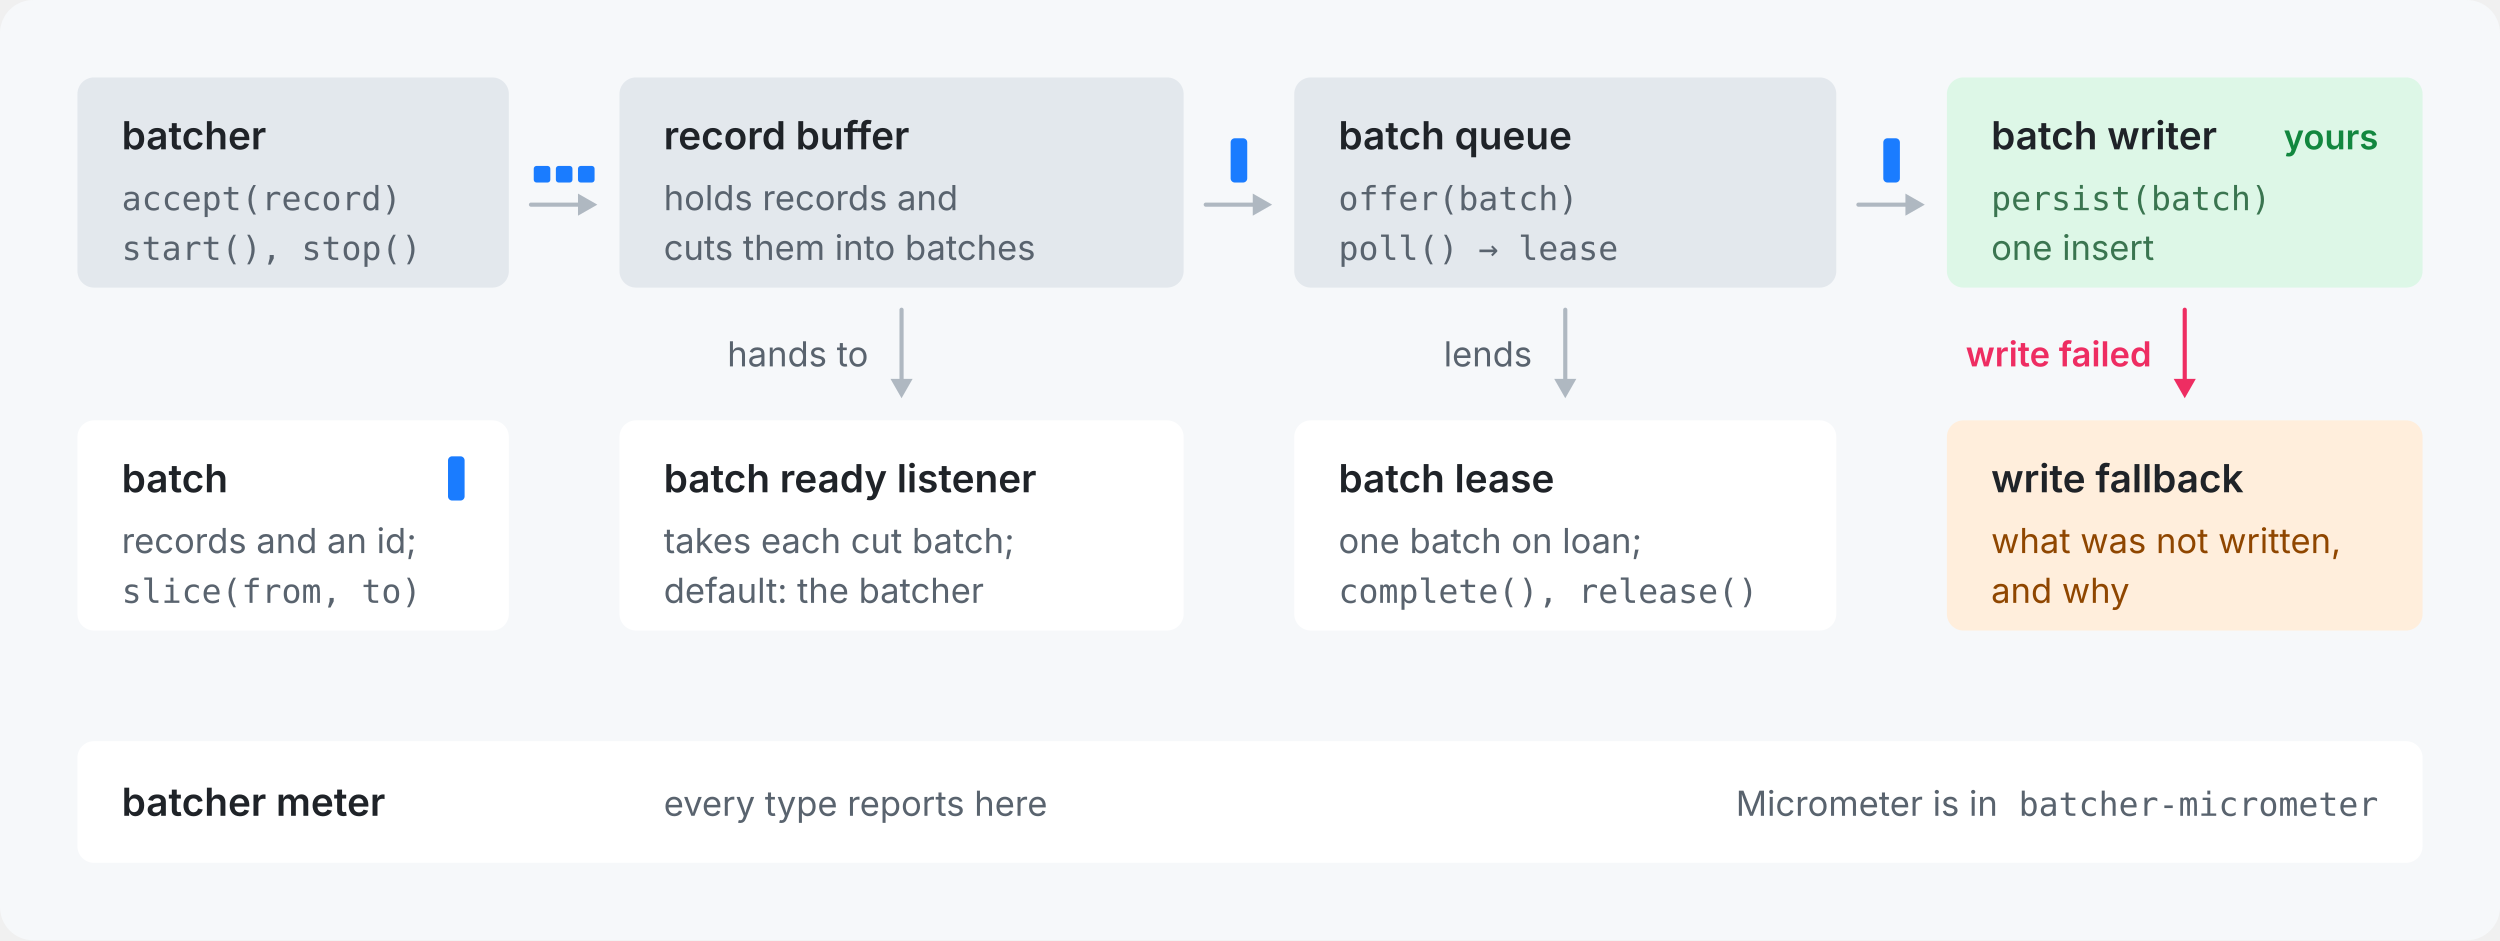
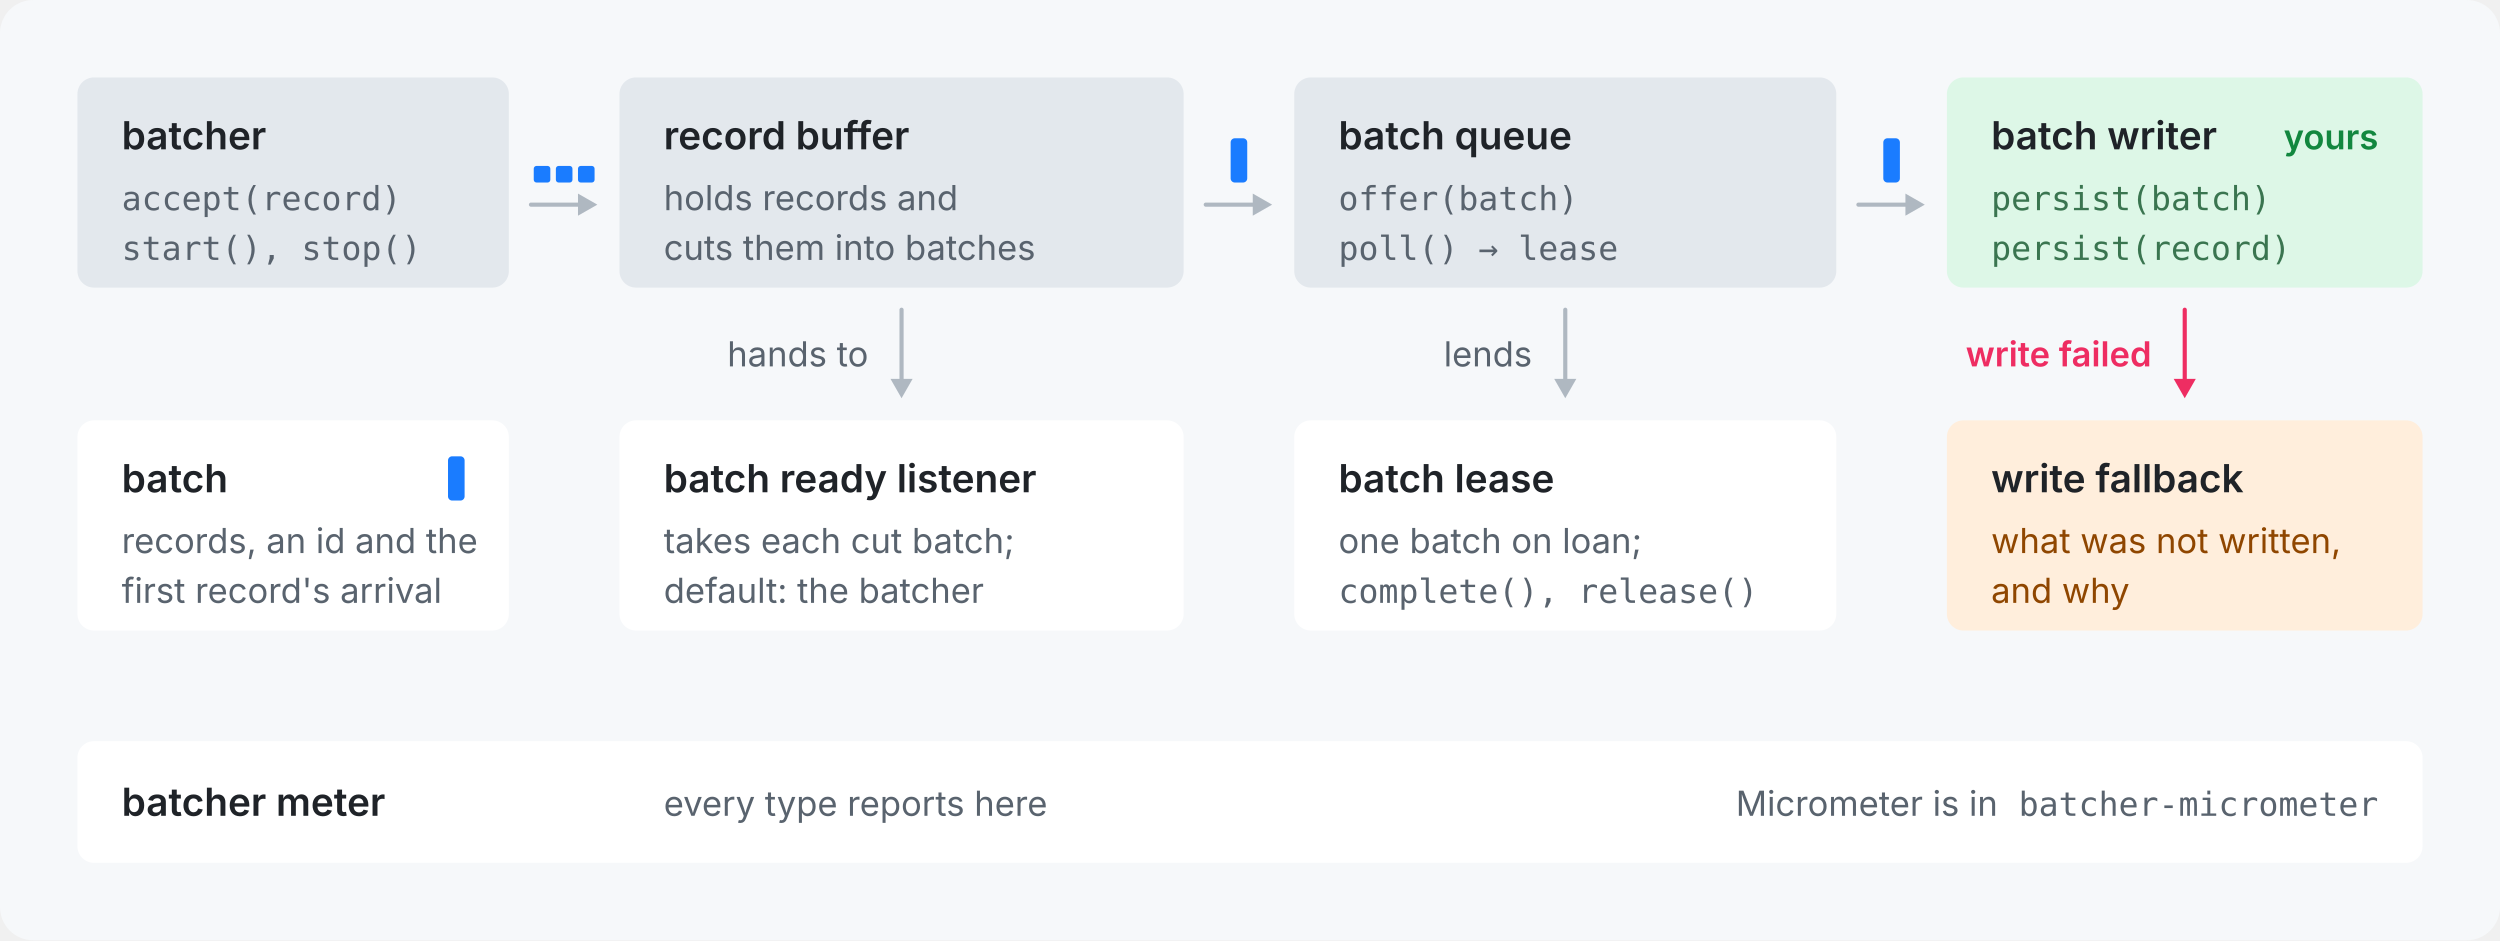
<svg xmlns="http://www.w3.org/2000/svg" viewBox="0 0 904 340" width="904" height="340" role="img">
  <rect width="904" height="340" rx="12" fill="#F6F8FA" />
  <g transform="translate(12,12)">
    <rect x="16.0" y="16.0" width="156.0" height="76.0" rx="6" fill="#E3E8ED" />
    <text x="32.0" y="42.0" font-family="-apple-system, BlinkMacSystemFont, 'Segoe UI', Inter, Helvetica, Arial, sans-serif" font-size="14" font-weight="600" fill="#1F2328" text-anchor="start">batcher</text>
    <text x="32.0" y="64.0" font-family="ui-monospace, SFMono-Regular, 'SF Mono', Menlo, Consolas, monospace" font-size="12" font-weight="400" fill="#59636E" text-anchor="start">accept(record)</text>
    <text x="32.0" y="82.0" font-family="ui-monospace, SFMono-Regular, 'SF Mono', Menlo, Consolas, monospace" font-size="12" font-weight="400" fill="#59636E" text-anchor="start">start(), stop()</text>
    <rect x="212.0" y="16.0" width="204.0" height="76.0" rx="6" fill="#E3E8ED" />
    <text x="228.0" y="42.0" font-family="-apple-system, BlinkMacSystemFont, 'Segoe UI', Inter, Helvetica, Arial, sans-serif" font-size="14" font-weight="600" fill="#1F2328" text-anchor="start">record buffer</text>
    <text x="228.0" y="64.0" font-family="-apple-system, BlinkMacSystemFont, 'Segoe UI', Inter, Helvetica, Arial, sans-serif" font-size="12.5" font-weight="400" fill="#59636E" text-anchor="start">holds records and</text>
    <text x="228.0" y="82.0" font-family="-apple-system, BlinkMacSystemFont, 'Segoe UI', Inter, Helvetica, Arial, sans-serif" font-size="12.5" font-weight="400" fill="#59636E" text-anchor="start">cuts them into batches</text>
    <rect x="456.0" y="16.0" width="196.0" height="76.0" rx="6" fill="#E3E8ED" />
    <text x="472.0" y="42.0" font-family="-apple-system, BlinkMacSystemFont, 'Segoe UI', Inter, Helvetica, Arial, sans-serif" font-size="14" font-weight="600" fill="#1F2328" text-anchor="start">batch queue</text>
    <text x="472.0" y="64.0" font-family="ui-monospace, SFMono-Regular, 'SF Mono', Menlo, Consolas, monospace" font-size="12" font-weight="400" fill="#59636E" text-anchor="start">offer(batch)</text>
    <text x="472.0" y="82.0" font-family="ui-monospace, SFMono-Regular, 'SF Mono', Menlo, Consolas, monospace" font-size="12" font-weight="400" fill="#59636E" text-anchor="start">poll() → lease</text>
    <rect x="692.0" y="16.0" width="172.0" height="76.0" rx="6" fill="#DDF7E7" />
    <text x="708.0" y="42.0" font-family="-apple-system, BlinkMacSystemFont, 'Segoe UI', Inter, Helvetica, Arial, sans-serif" font-size="14" font-weight="600" fill="#1F2328" text-anchor="start">batch writer</text>
    <text x="848.0" y="42.0" font-family="-apple-system, BlinkMacSystemFont, 'Segoe UI', Inter, Helvetica, Arial, sans-serif" font-size="12.5" font-weight="600" fill="#12873F" text-anchor="end">yours</text>
    <text x="708.0" y="64.0" font-family="ui-monospace, SFMono-Regular, 'SF Mono', Menlo, Consolas, monospace" font-size="12" font-weight="400" fill="#3A7550" text-anchor="start">persist(batch)</text>
-     <text x="708.0" y="82.0" font-family="-apple-system, BlinkMacSystemFont, 'Segoe UI', Inter, Helvetica, Arial, sans-serif" font-size="12.5" font-weight="400" fill="#3A7550" text-anchor="start">one insert</text>
+     <text x="708.0" y="82.0" font-family="ui-monospace, SFMono-Regular, 'SF Mono', Menlo, Consolas, monospace" font-size="12" font-weight="400" fill="#3A7550" text-anchor="start">persist(record)</text>
    <rect x="16.0" y="140.0" width="156.0" height="76.0" rx="6" fill="#FFFFFF" />
    <text x="32.0" y="166.0" font-family="-apple-system, BlinkMacSystemFont, 'Segoe UI', Inter, Helvetica, Arial, sans-serif" font-size="14" font-weight="600" fill="#1F2328" text-anchor="start">batch</text>
-     <text x="32.0" y="188.0" font-family="-apple-system, BlinkMacSystemFont, 'Segoe UI', Inter, Helvetica, Arial, sans-serif" font-size="12.5" font-weight="400" fill="#59636E" text-anchor="start">records and an id;</text>
-     <text x="32.0" y="206.0" font-family="ui-monospace, SFMono-Regular, 'SF Mono', Menlo, Consolas, monospace" font-size="12" font-weight="400" fill="#59636E" text-anchor="start">slice(from, to)</text>
+     <text x="32.0" y="188.0" font-family="-apple-system, BlinkMacSystemFont, 'Segoe UI', Inter, Helvetica, Arial, sans-serif" font-size="12.5" font-weight="400" fill="#59636E" text-anchor="start">records, an id and the</text>
+     <text x="32.0" y="206.0" font-family="-apple-system, BlinkMacSystemFont, 'Segoe UI', Inter, Helvetica, Arial, sans-serif" font-size="12.5" font-weight="400" fill="#59636E" text-anchor="start">first record's arrival</text>
    <rect x="150.0" y="153.0" width="6.0" height="16.0" rx="1.5" fill="#1A7CFF" />
    <rect x="212.0" y="140.0" width="204.0" height="76.0" rx="6" fill="#FFFFFF" />
    <text x="228.0" y="166.0" font-family="-apple-system, BlinkMacSystemFont, 'Segoe UI', Inter, Helvetica, Arial, sans-serif" font-size="14" font-weight="600" fill="#1F2328" text-anchor="start">batch ready listener</text>
    <text x="228.0" y="188.0" font-family="-apple-system, BlinkMacSystemFont, 'Segoe UI', Inter, Helvetica, Arial, sans-serif" font-size="12.5" font-weight="400" fill="#59636E" text-anchor="start">takes each cut batch;</text>
    <text x="228.0" y="206.0" font-family="-apple-system, BlinkMacSystemFont, 'Segoe UI', Inter, Helvetica, Arial, sans-serif" font-size="12.5" font-weight="400" fill="#59636E" text-anchor="start">default: the batcher</text>
    <rect x="456.0" y="140.0" width="196.0" height="76.0" rx="6" fill="#FFFFFF" />
    <text x="472.0" y="166.0" font-family="-apple-system, BlinkMacSystemFont, 'Segoe UI', Inter, Helvetica, Arial, sans-serif" font-size="14" font-weight="600" fill="#1F2328" text-anchor="start">batch lease</text>
    <text x="472.0" y="188.0" font-family="-apple-system, BlinkMacSystemFont, 'Segoe UI', Inter, Helvetica, Arial, sans-serif" font-size="12.5" font-weight="400" fill="#59636E" text-anchor="start">one batch on loan;</text>
    <text x="472.0" y="206.0" font-family="ui-monospace, SFMono-Regular, 'SF Mono', Menlo, Consolas, monospace" font-size="12" font-weight="400" fill="#59636E" text-anchor="start">complete(), release()</text>
    <rect x="692.0" y="140.0" width="172.0" height="76.0" rx="6" fill="#FFEEDC" />
    <text x="708.0" y="166.0" font-family="-apple-system, BlinkMacSystemFont, 'Segoe UI', Inter, Helvetica, Arial, sans-serif" font-size="14" font-weight="600" fill="#1F2328" text-anchor="start">write fallback</text>
    <text x="708.0" y="188.0" font-family="-apple-system, BlinkMacSystemFont, 'Segoe UI', Inter, Helvetica, Arial, sans-serif" font-size="12.5" font-weight="400" fill="#8F4600" text-anchor="start">what was not written,</text>
    <text x="708.0" y="206.0" font-family="-apple-system, BlinkMacSystemFont, 'Segoe UI', Inter, Helvetica, Arial, sans-serif" font-size="12.5" font-weight="400" fill="#8F4600" text-anchor="start">and why</text>
    <path d="M180,62.0 L198,62.0" stroke="#AFB8C1" stroke-width="1.5" fill="none" stroke-linecap="round" stroke-linejoin="round" />
    <path d="M197,58.0 L204,62.0 L197,66.0 Z" fill="#AFB8C1" />
    <rect x="181.0" y="48.0" width="6.0" height="6.0" rx="1" fill="#1A7CFF" />
    <rect x="189.0" y="48.0" width="6.0" height="6.0" rx="1" fill="#1A7CFF" />
    <rect x="197.0" y="48.0" width="6.0" height="6.0" rx="1" fill="#1A7CFF" />
    <path d="M424,62.0 L442,62.0" stroke="#AFB8C1" stroke-width="1.5" fill="none" stroke-linecap="round" stroke-linejoin="round" />
    <path d="M441,58.0 L448,62.0 L441,66.0 Z" fill="#AFB8C1" />
    <rect x="433.0" y="38.0" width="6.0" height="16.0" rx="1.5" fill="#1A7CFF" />
    <path d="M660,62.0 L678,62.0" stroke="#AFB8C1" stroke-width="1.5" fill="none" stroke-linecap="round" stroke-linejoin="round" />
    <path d="M677,58.0 L684,62.0 L677,66.0 Z" fill="#AFB8C1" />
    <rect x="669.0" y="38.0" width="6.0" height="16.0" rx="1.5" fill="#1A7CFF" />
    <path d="M314.0,100 L314.0,126" stroke="#AFB8C1" stroke-width="1.5" fill="none" stroke-linecap="round" stroke-linejoin="round" />
    <path d="M310.0,125 L314.0,132 L318.0,125 Z" fill="#AFB8C1" />
    <text x="302.0" y="120.5" font-family="-apple-system, BlinkMacSystemFont, 'Segoe UI', Inter, Helvetica, Arial, sans-serif" font-size="12.5" font-weight="400" fill="#59636E" text-anchor="end">hands to</text>
    <path d="M554.0,100 L554.0,126" stroke="#AFB8C1" stroke-width="1.5" fill="none" stroke-linecap="round" stroke-linejoin="round" />
    <path d="M550.0,125 L554.0,132 L558.0,125 Z" fill="#AFB8C1" />
    <text x="542.0" y="120.5" font-family="-apple-system, BlinkMacSystemFont, 'Segoe UI', Inter, Helvetica, Arial, sans-serif" font-size="12.5" font-weight="400" fill="#59636E" text-anchor="end">lends</text>
    <path d="M778.0,100 L778.0,126" stroke="#EE2D62" stroke-width="1.5" fill="none" stroke-linecap="round" stroke-linejoin="round" />
    <path d="M774.0,125 L778.0,132 L782.0,125 Z" fill="#EE2D62" />
    <text x="766.0" y="120.5" font-family="-apple-system, BlinkMacSystemFont, 'Segoe UI', Inter, Helvetica, Arial, sans-serif" font-size="12.5" font-weight="600" fill="#EE2D62" text-anchor="end">write failed</text>
    <rect x="16.0" y="256.0" width="848.0" height="44.0" rx="6" fill="#FFFFFF" />
    <text x="32.0" y="283.0" font-family="-apple-system, BlinkMacSystemFont, 'Segoe UI', Inter, Helvetica, Arial, sans-serif" font-size="14" font-weight="600" fill="#1F2328" text-anchor="start">batcher meter</text>
    <text x="228.0" y="283.0" font-family="-apple-system, BlinkMacSystemFont, 'Segoe UI', Inter, Helvetica, Arial, sans-serif" font-size="12.5" font-weight="400" fill="#59636E" text-anchor="start">every type reports here</text>
    <text x="848.0" y="283.0" font-family="ui-monospace, SFMono-Regular, 'SF Mono', Menlo, Consolas, monospace" font-size="12" font-weight="400" fill="#59636E" text-anchor="end">batcher-micrometer</text>
    <text x="710.4" y="283.0" font-family="-apple-system, BlinkMacSystemFont, 'Segoe UI', Inter, Helvetica, Arial, sans-serif" font-size="12.5" font-weight="400" fill="#59636E" text-anchor="end">Micrometer is in</text>
  </g>
</svg>
